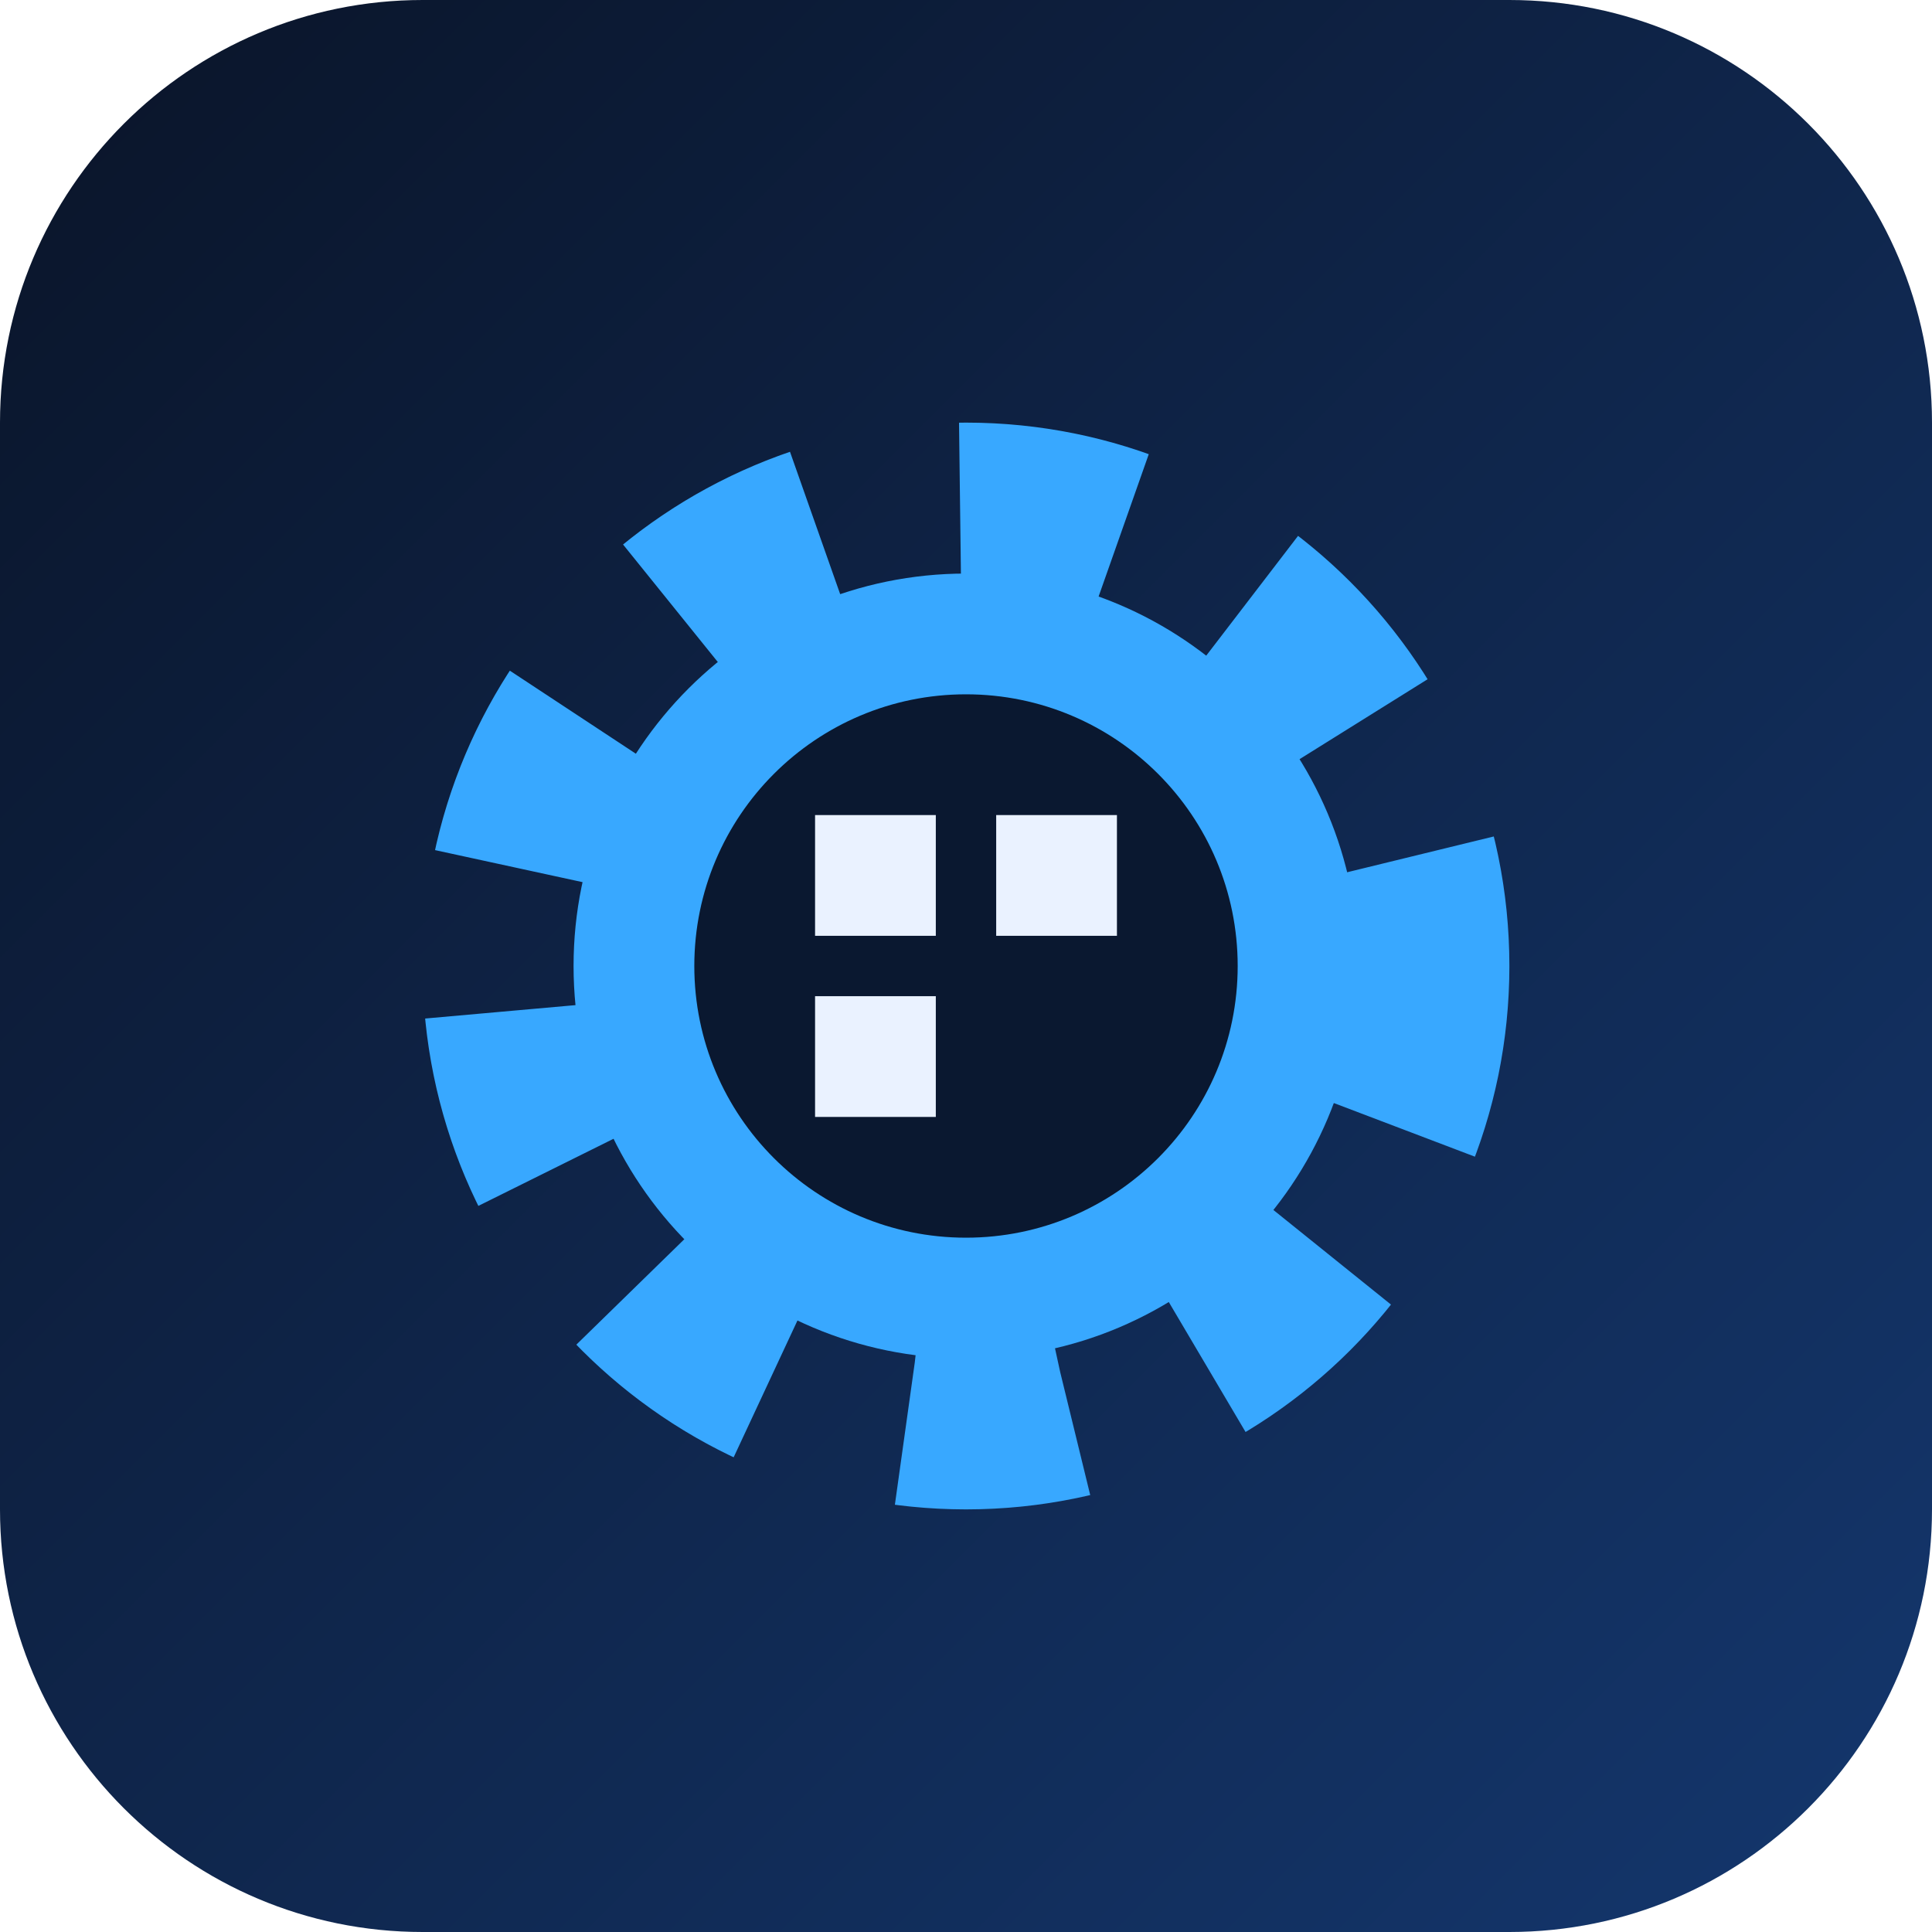
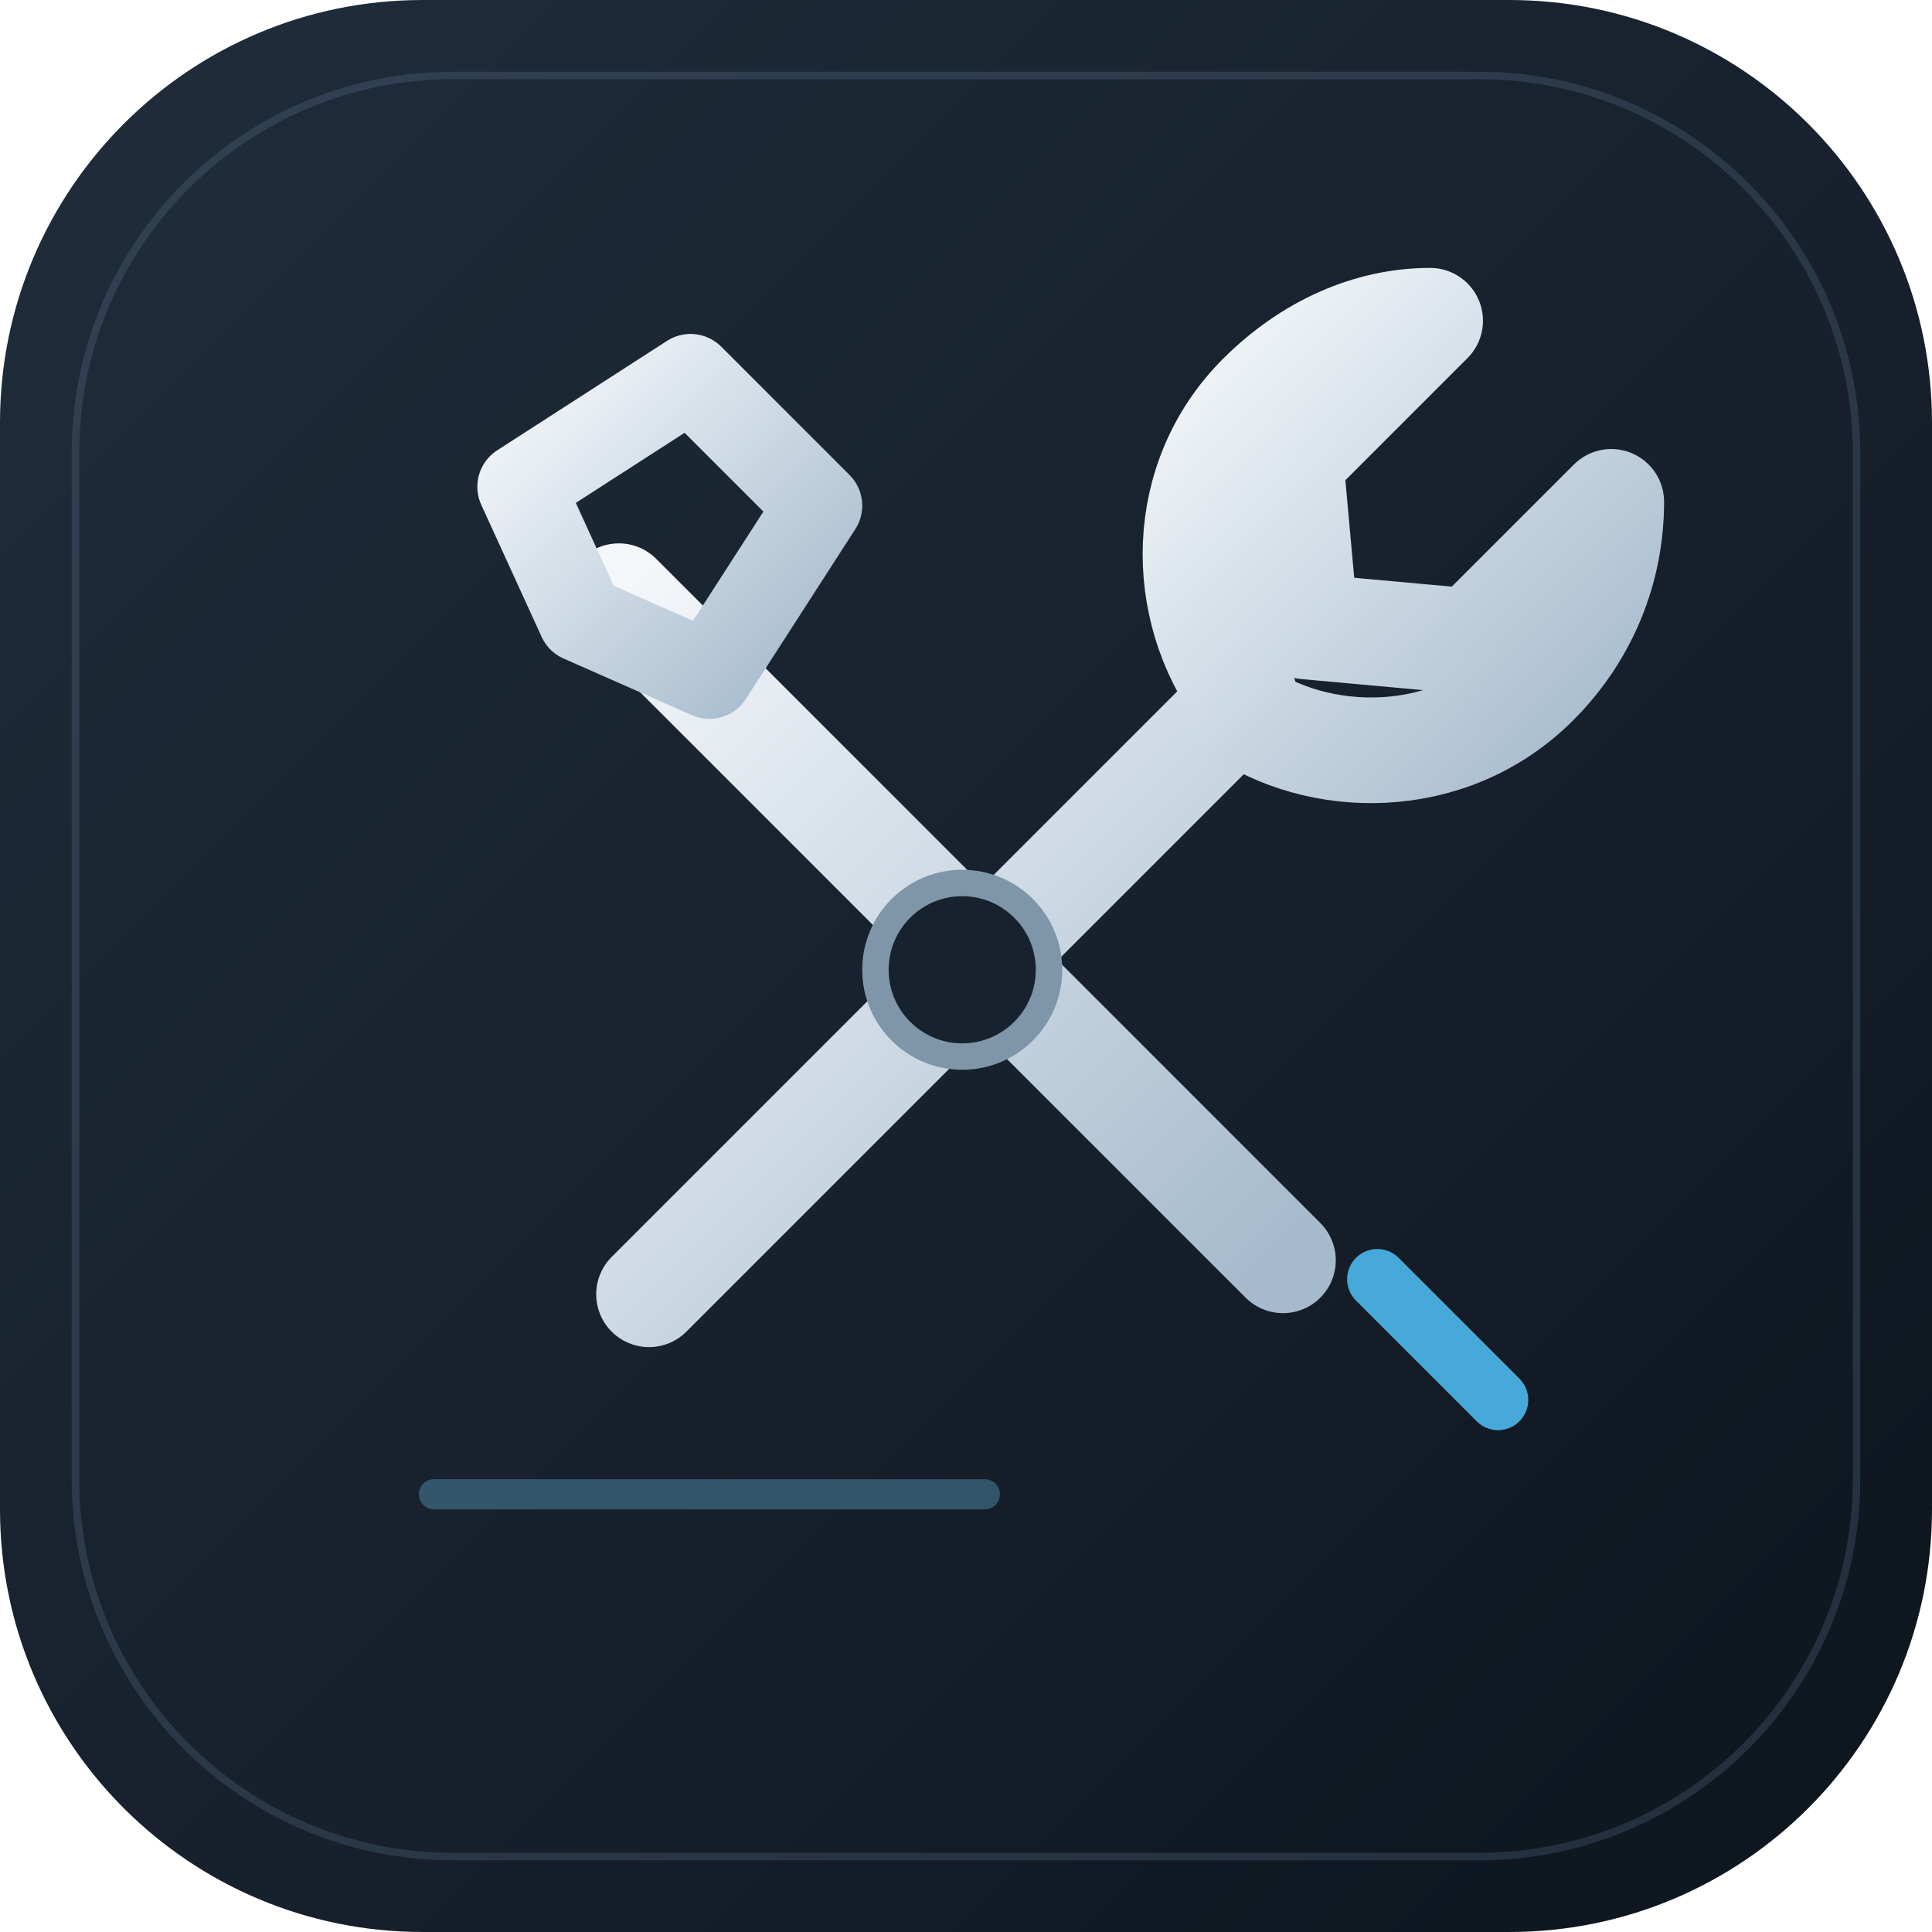
- <svg xmlns="http://www.w3.org/2000/svg" viewBox="0 0 64 64">
+ <svg xmlns="http://www.w3.org/2000/svg" viewBox="0 0 512 512">
  <defs>
-     <linearGradient id="g" x1="0" y1="0" x2="1" y2="1">
-       <stop offset="0" stop-color="#0a1428" />
-       <stop offset="1" stop-color="#14376e" />
+     <linearGradient id="base" x1="0" y1="0" x2="1" y2="1">
+       <stop offset="0" stop-color="#202d3b" />
+       <stop offset=".55" stop-color="#17202c" />
+       <stop offset="1" stop-color="#0c141d" />
+     </linearGradient>
+     <linearGradient id="silver" x1="0" y1="0" x2="1" y2="1">
+       <stop offset="0" stop-color="#f4f7fa" />
+       <stop offset="1" stop-color="#a5bacd" />
    </linearGradient>
  </defs>
-   <rect width="64" height="64" rx="14" fill="url(#g)" />
-   <circle cx="32" cy="32" r="14" fill="none" stroke="#38a8ff" stroke-width="8" stroke-dasharray="5 4.4" />
-   <circle cx="32" cy="32" r="13" fill="#38a8ff" />
-   <circle cx="32" cy="32" r="9" fill="#0a1830" />
-   <rect x="27" y="27" width="4" height="4" fill="#eaf2ff" />
-   <rect x="33" y="27" width="4" height="4" fill="#eaf2ff" />
-   <rect x="27" y="33" width="4" height="4" fill="#eaf2ff" />
+   <rect width="512" height="512" rx="112" fill="url(#base)" />
+   <rect x="20" y="20" width="472" height="472" rx="100" fill="none" stroke="#68849e" stroke-opacity=".24" stroke-width="2" />
+   <g stroke="url(#silver)" stroke-width="28" stroke-linecap="round" stroke-linejoin="round" fill="none">
+     <path d="M172 343 330 185" />
+     <path d="M329 184c-17-23-17-57 5-79 13-13 29-20 45-20l-37 37 4 44 44 4 37-37c0 18-7 35-20 48-23 23-58 22-79 7" />
+     <path d="M164 158 340 334" />
+     <path d="M138 129 183 100 217 134 188 179 154 164z" stroke-width="23" />
+   </g>
+   <circle cx="255" cy="257" r="23" fill="#17222e" stroke="#7f95a9" stroke-width="7" />
+   <path d="M365 339 397 371" stroke="#47a9d9" stroke-width="16" stroke-linecap="round" />
+   <path d="M115 396H261" stroke="#4c819e" stroke-opacity=".55" stroke-width="8" stroke-linecap="round" />
</svg>
